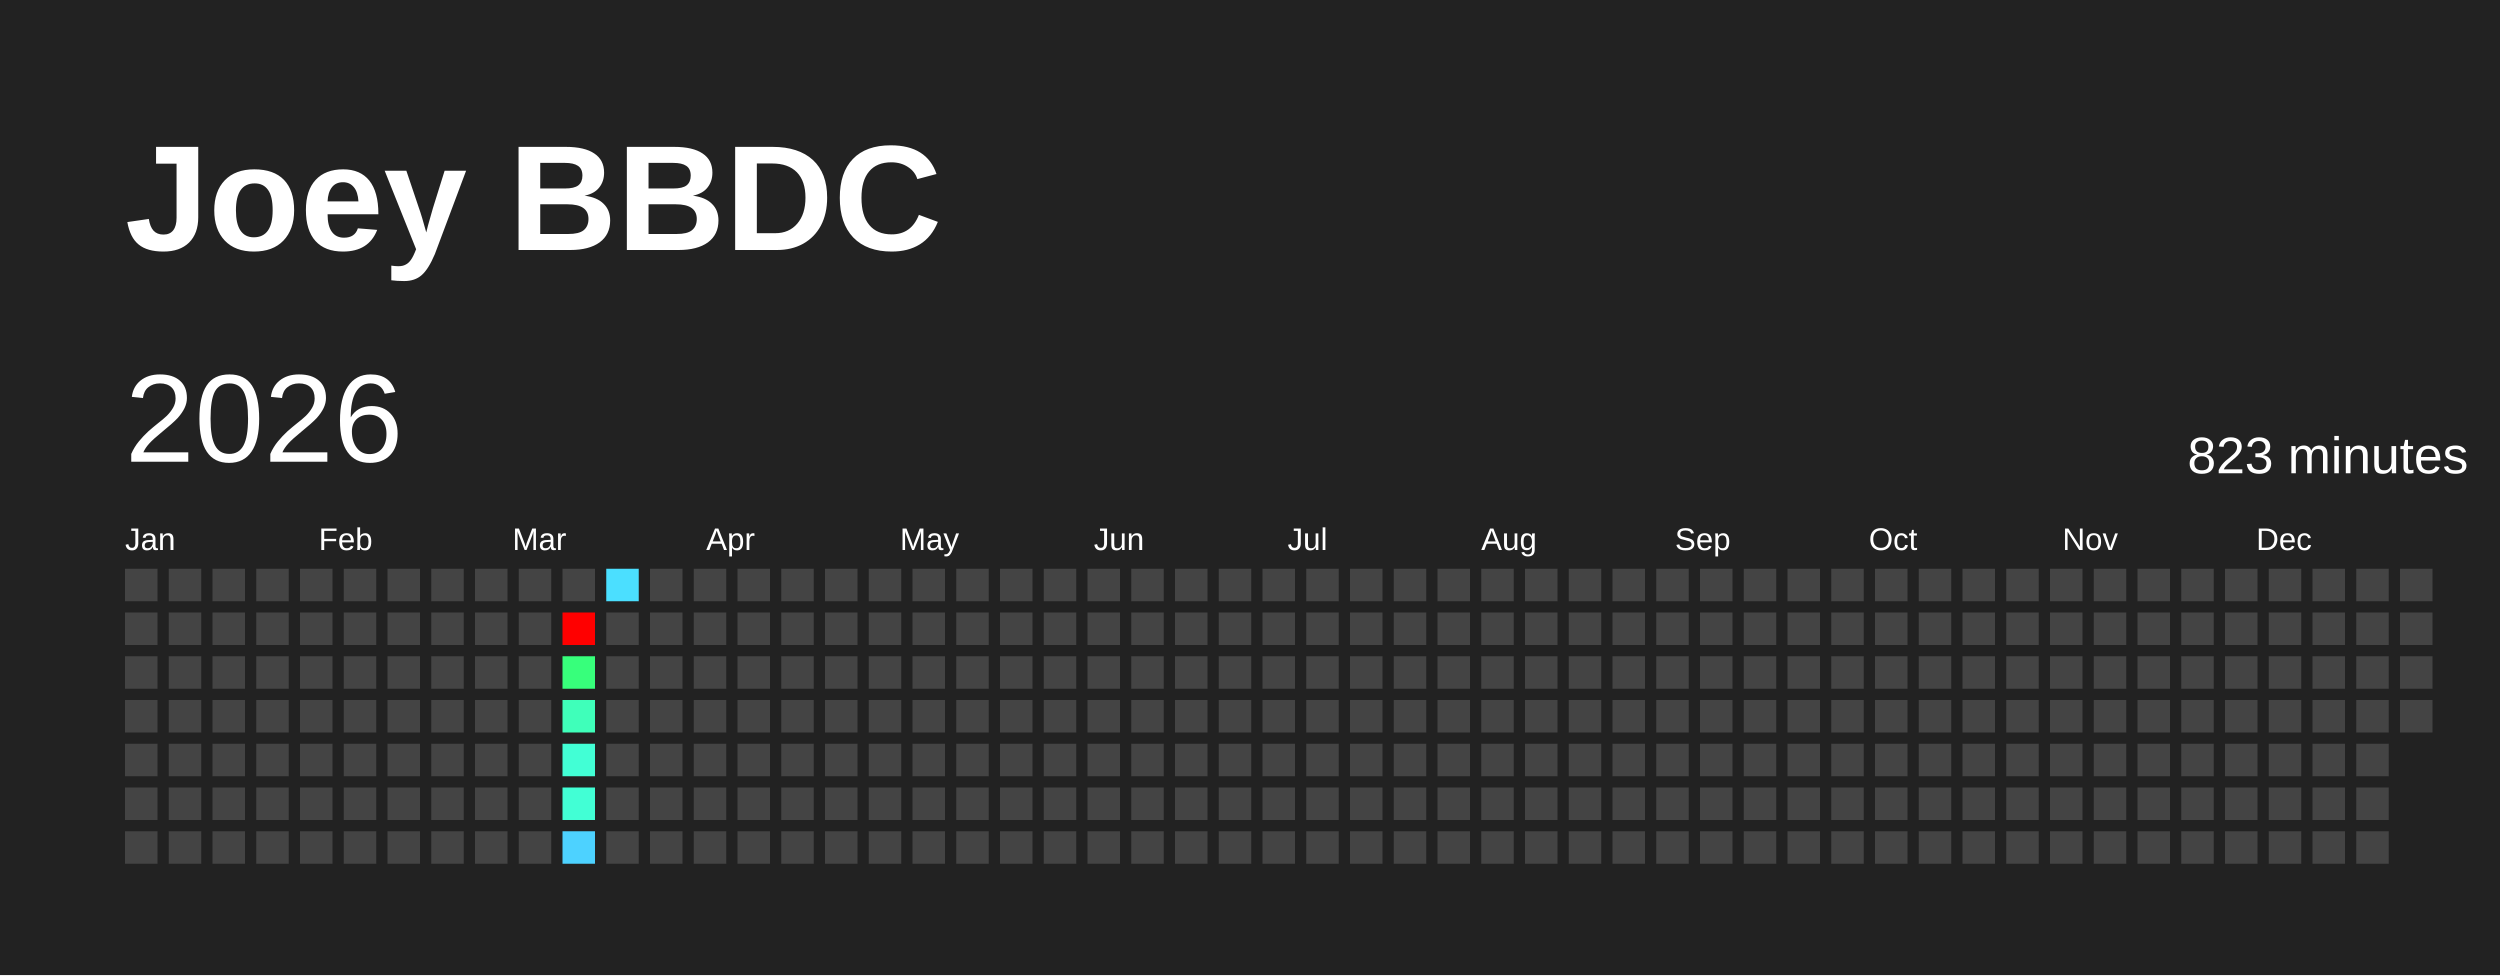
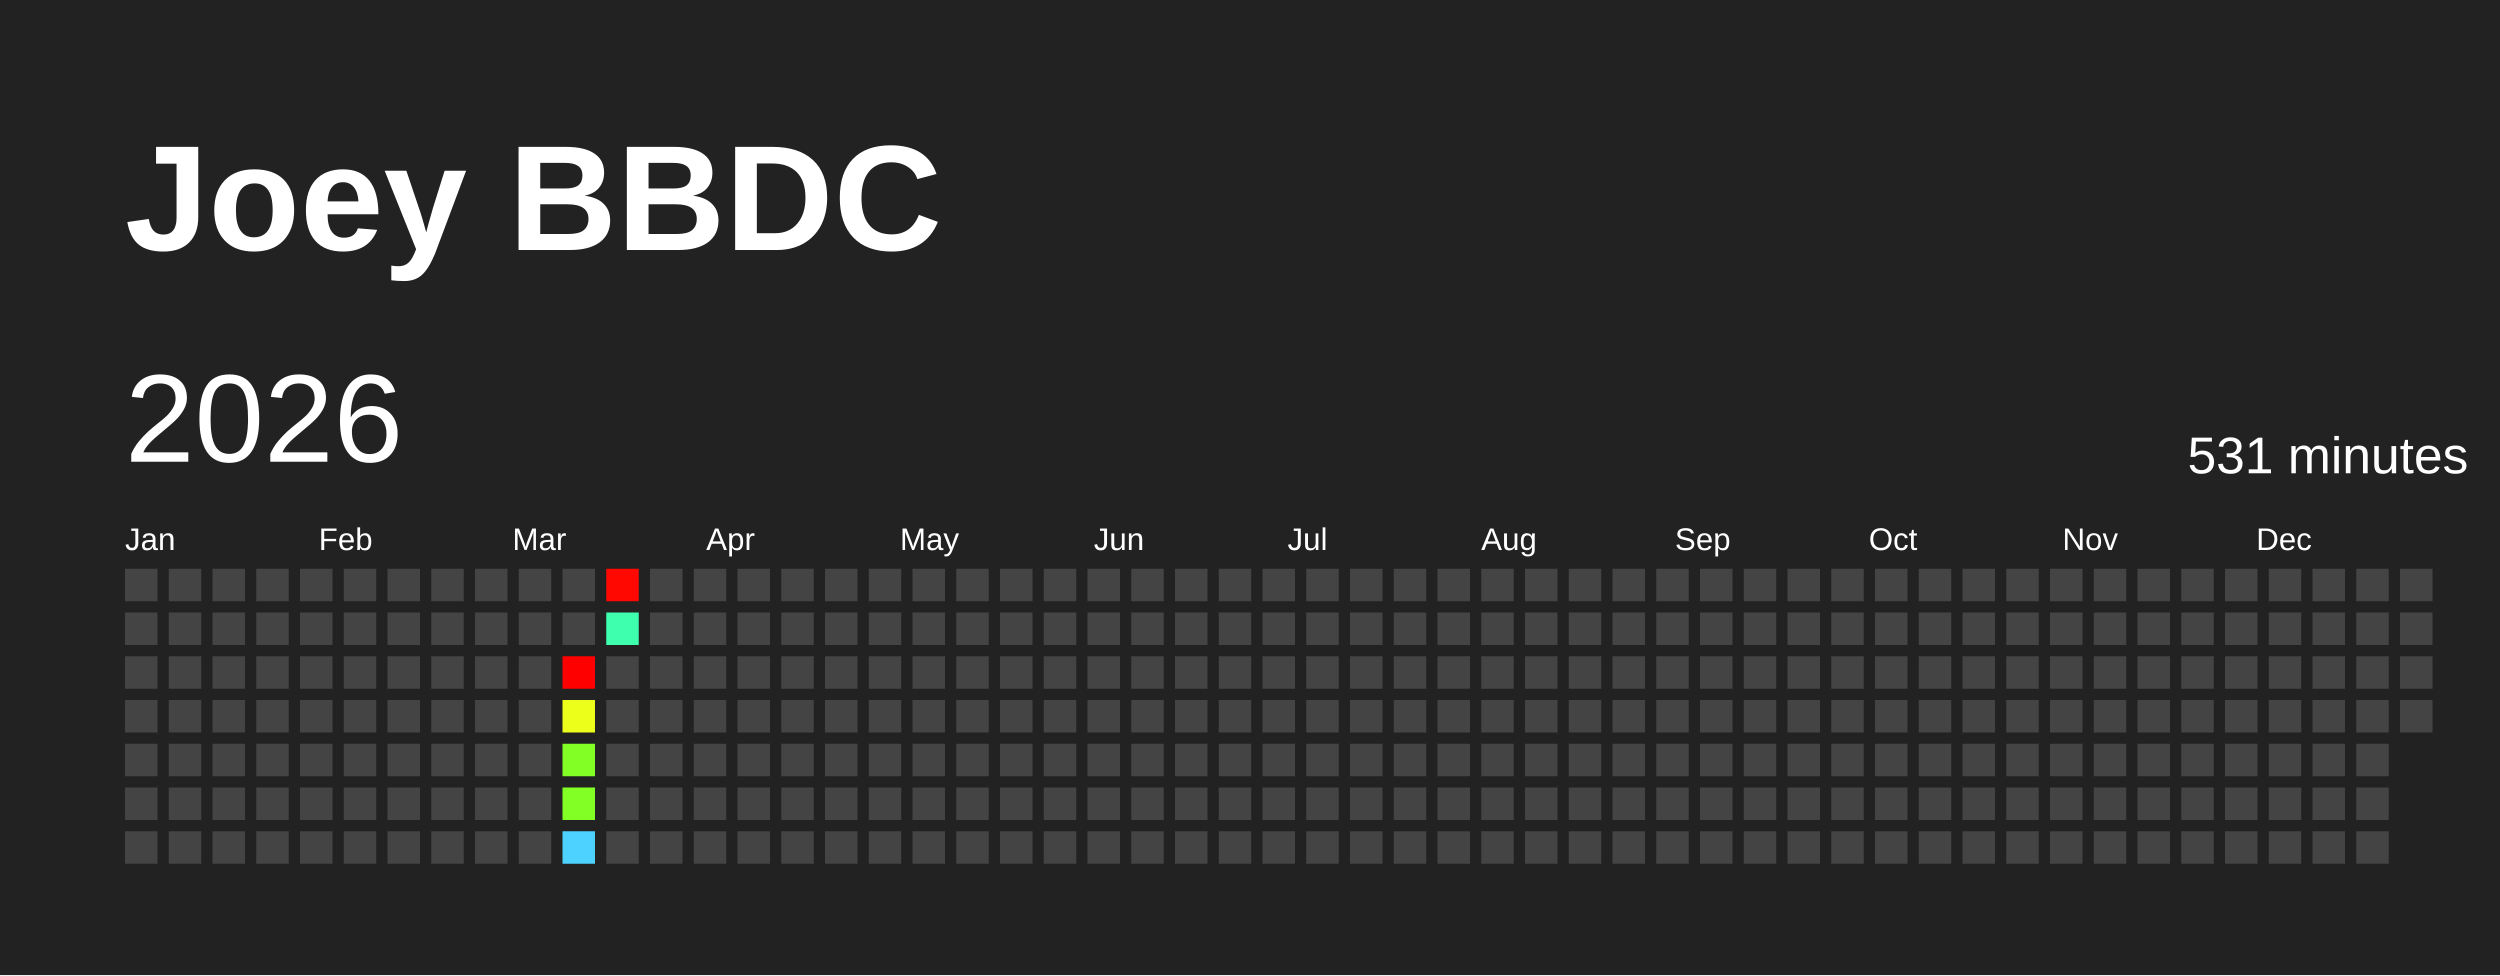
<svg xmlns="http://www.w3.org/2000/svg" baseProfile="full" height="78mm" version="1.1" viewBox="0,0,200,78" width="200mm">
  <defs />
  <rect fill="#222222" height="78" width="200" x="0" y="0" />
  <text fill="#FFFFFF" style="font-size:12px; font-family:Arial; font-weight:bold;" x="10" y="20">Joey BBDC</text>
  <text dominant-baseline="hanging" fill="#FFFFFF" style="font-size:10.0px; font-family:Arial;" x="10" y="30">2026</text>
-   <text dominant-baseline="hanging" fill="#FFFFFF" style="font-size:4.125px; font-family:Arial;" x="175" y="35">823 minutes</text>
+   <text dominant-baseline="hanging" fill="#FFFFFF" style="font-size:4.125px; font-family:Arial;" x="175" y="35">531 minutes</text>
  <text fill="#FFFFFF" style="font-size:2.5px; font-family:Arial" x="10.0" y="44">Jan</text>
  <text fill="#FFFFFF" style="font-size:2.5px; font-family:Arial" x="25.5" y="44">Feb</text>
  <text fill="#FFFFFF" style="font-size:2.5px; font-family:Arial" x="41.0" y="44">Mar</text>
  <text fill="#FFFFFF" style="font-size:2.5px; font-family:Arial" x="56.5" y="44">Apr</text>
  <text fill="#FFFFFF" style="font-size:2.5px; font-family:Arial" x="72.0" y="44">May</text>
  <text fill="#FFFFFF" style="font-size:2.5px; font-family:Arial" x="87.5" y="44">Jun</text>
  <text fill="#FFFFFF" style="font-size:2.5px; font-family:Arial" x="103.0" y="44">Jul</text>
  <text fill="#FFFFFF" style="font-size:2.5px; font-family:Arial" x="118.5" y="44">Aug</text>
  <text fill="#FFFFFF" style="font-size:2.5px; font-family:Arial" x="134.0" y="44">Sep</text>
  <text fill="#FFFFFF" style="font-size:2.5px; font-family:Arial" x="149.5" y="44">Oct</text>
  <text fill="#FFFFFF" style="font-size:2.5px; font-family:Arial" x="165.0" y="44">Nov</text>
  <text fill="#FFFFFF" style="font-size:2.5px; font-family:Arial" x="180.5" y="44">Dec</text>
  <rect fill="#444444" height="2.6" width="2.6" x="10.0" y="45.5" />
  <rect fill="#444444" height="2.6" width="2.6" x="10.0" y="49.0" />
  <rect fill="#444444" height="2.6" width="2.6" x="10.0" y="52.5" />
  <rect fill="#444444" height="2.6" width="2.6" x="10.0" y="56.0" />
  <rect fill="#444444" height="2.6" width="2.6" x="10.0" y="59.5" />
  <rect fill="#444444" height="2.6" width="2.6" x="10.0" y="63.0" />
  <rect fill="#444444" height="2.6" width="2.6" x="10.0" y="66.5" />
  <rect fill="#444444" height="2.6" width="2.6" x="13.5" y="45.5" />
  <rect fill="#444444" height="2.6" width="2.6" x="13.5" y="49.0" />
  <rect fill="#444444" height="2.6" width="2.6" x="13.5" y="52.5" />
  <rect fill="#444444" height="2.6" width="2.6" x="13.5" y="56.0" />
  <rect fill="#444444" height="2.6" width="2.6" x="13.5" y="59.5" />
  <rect fill="#444444" height="2.6" width="2.6" x="13.5" y="63.0" />
  <rect fill="#444444" height="2.6" width="2.6" x="13.5" y="66.5" />
  <rect fill="#444444" height="2.6" width="2.6" x="17.0" y="45.5" />
  <rect fill="#444444" height="2.6" width="2.6" x="17.0" y="49.0" />
  <rect fill="#444444" height="2.6" width="2.6" x="17.0" y="52.5" />
  <rect fill="#444444" height="2.6" width="2.6" x="17.0" y="56.0" />
  <rect fill="#444444" height="2.6" width="2.6" x="17.0" y="59.5" />
  <rect fill="#444444" height="2.6" width="2.6" x="17.0" y="63.0" />
  <rect fill="#444444" height="2.6" width="2.6" x="17.0" y="66.5" />
  <rect fill="#444444" height="2.6" width="2.6" x="20.5" y="45.5" />
  <rect fill="#444444" height="2.6" width="2.6" x="20.5" y="49.0" />
  <rect fill="#444444" height="2.6" width="2.6" x="20.5" y="52.5" />
  <rect fill="#444444" height="2.6" width="2.6" x="20.5" y="56.0" />
  <rect fill="#444444" height="2.6" width="2.6" x="20.5" y="59.5" />
  <rect fill="#444444" height="2.6" width="2.6" x="20.5" y="63.0" />
  <rect fill="#444444" height="2.6" width="2.6" x="20.5" y="66.5" />
  <rect fill="#444444" height="2.6" width="2.6" x="24.0" y="45.5" />
  <rect fill="#444444" height="2.6" width="2.6" x="24.0" y="49.0" />
  <rect fill="#444444" height="2.6" width="2.6" x="24.0" y="52.5" />
  <rect fill="#444444" height="2.6" width="2.6" x="24.0" y="56.0" />
  <rect fill="#444444" height="2.6" width="2.6" x="24.0" y="59.5" />
  <rect fill="#444444" height="2.6" width="2.6" x="24.0" y="63.0" />
  <rect fill="#444444" height="2.6" width="2.6" x="24.0" y="66.5" />
  <rect fill="#444444" height="2.6" width="2.6" x="27.5" y="45.5" />
  <rect fill="#444444" height="2.6" width="2.6" x="27.5" y="49.0" />
  <rect fill="#444444" height="2.6" width="2.6" x="27.5" y="52.5" />
  <rect fill="#444444" height="2.6" width="2.6" x="27.5" y="56.0" />
  <rect fill="#444444" height="2.6" width="2.6" x="27.5" y="59.5" />
  <rect fill="#444444" height="2.6" width="2.6" x="27.5" y="63.0" />
  <rect fill="#444444" height="2.6" width="2.6" x="27.5" y="66.5" />
  <rect fill="#444444" height="2.6" width="2.6" x="31.0" y="45.5" />
  <rect fill="#444444" height="2.6" width="2.6" x="31.0" y="49.0" />
  <rect fill="#444444" height="2.6" width="2.6" x="31.0" y="52.5" />
  <rect fill="#444444" height="2.6" width="2.6" x="31.0" y="56.0" />
  <rect fill="#444444" height="2.6" width="2.6" x="31.0" y="59.5" />
  <rect fill="#444444" height="2.6" width="2.6" x="31.0" y="63.0" />
  <rect fill="#444444" height="2.6" width="2.6" x="31.0" y="66.5" />
  <rect fill="#444444" height="2.6" width="2.6" x="34.5" y="45.5" />
  <rect fill="#444444" height="2.6" width="2.6" x="34.5" y="49.0" />
  <rect fill="#444444" height="2.6" width="2.6" x="34.5" y="52.5" />
  <rect fill="#444444" height="2.6" width="2.6" x="34.5" y="56.0" />
  <rect fill="#444444" height="2.6" width="2.6" x="34.5" y="59.5" />
  <rect fill="#444444" height="2.6" width="2.6" x="34.5" y="63.0" />
  <rect fill="#444444" height="2.6" width="2.6" x="34.5" y="66.5" />
  <rect fill="#444444" height="2.6" width="2.6" x="38.0" y="45.5" />
  <rect fill="#444444" height="2.6" width="2.6" x="38.0" y="49.0" />
  <rect fill="#444444" height="2.6" width="2.6" x="38.0" y="52.5" />
  <rect fill="#444444" height="2.6" width="2.6" x="38.0" y="56.0" />
  <rect fill="#444444" height="2.6" width="2.6" x="38.0" y="59.5" />
  <rect fill="#444444" height="2.6" width="2.6" x="38.0" y="63.0" />
  <rect fill="#444444" height="2.6" width="2.6" x="38.0" y="66.5" />
  <rect fill="#444444" height="2.6" width="2.6" x="41.5" y="45.5" />
  <rect fill="#444444" height="2.6" width="2.6" x="41.5" y="49.0" />
  <rect fill="#444444" height="2.6" width="2.6" x="41.5" y="52.5" />
  <rect fill="#444444" height="2.6" width="2.6" x="41.5" y="56.0" />
  <rect fill="#444444" height="2.6" width="2.6" x="41.5" y="59.5" />
  <rect fill="#444444" height="2.6" width="2.6" x="41.5" y="63.0" />
  <rect fill="#444444" height="2.6" width="2.6" x="41.5" y="66.5" />
  <rect fill="#444444" height="2.6" width="2.6" x="45.0" y="45.5" />
-   <rect fill="red" height="2.6" width="2.6" x="45.0" y="49.0" />
-   <rect fill="#37ff7b" height="2.6" width="2.6" x="45.0" y="52.5" />
-   <rect fill="#3fffba" height="2.6" width="2.6" x="45.0" y="56.0" />
-   <rect fill="#42ffd5" height="2.6" width="2.6" x="45.0" y="59.5" />
-   <rect fill="#42ffd5" height="2.6" width="2.6" x="45.0" y="63.0" />
+   <rect fill="#444444" height="2.6" width="2.6" x="45.0" y="49.0" />
+   <rect fill="red" height="2.6" width="2.6" x="45.0" y="52.5" />
+   <rect fill="#ecff1a" height="2.6" width="2.6" x="45.0" y="56.0" />
+   <rect fill="#82ff25" height="2.6" width="2.6" x="45.0" y="59.5" />
+   <rect fill="#82ff25" height="2.6" width="2.6" x="45.0" y="63.0" />
  <rect fill="#4dd2ff" height="2.6" width="2.6" x="45.0" y="66.5" />
-   <rect fill="#4bdfff" height="2.6" width="2.6" x="48.5" y="45.5" />
-   <rect fill="#444444" height="2.6" width="2.6" x="48.5" y="49.0" />
+   <rect fill="#ff0801" height="2.6" width="2.6" x="48.5" y="45.5" />
+   <rect fill="#3dffad" height="2.6" width="2.6" x="48.5" y="49.0" />
  <rect fill="#444444" height="2.6" width="2.6" x="48.5" y="52.5" />
  <rect fill="#444444" height="2.6" width="2.6" x="48.5" y="56.0" />
  <rect fill="#444444" height="2.6" width="2.6" x="48.5" y="59.5" />
  <rect fill="#444444" height="2.6" width="2.6" x="48.5" y="63.0" />
  <rect fill="#444444" height="2.6" width="2.6" x="48.5" y="66.5" />
  <rect fill="#444444" height="2.6" width="2.6" x="52.0" y="45.5" />
  <rect fill="#444444" height="2.6" width="2.6" x="52.0" y="49.0" />
  <rect fill="#444444" height="2.6" width="2.6" x="52.0" y="52.5" />
  <rect fill="#444444" height="2.6" width="2.6" x="52.0" y="56.0" />
  <rect fill="#444444" height="2.6" width="2.6" x="52.0" y="59.5" />
  <rect fill="#444444" height="2.6" width="2.6" x="52.0" y="63.0" />
  <rect fill="#444444" height="2.6" width="2.6" x="52.0" y="66.5" />
  <rect fill="#444444" height="2.6" width="2.6" x="55.5" y="45.5" />
  <rect fill="#444444" height="2.6" width="2.6" x="55.5" y="49.0" />
  <rect fill="#444444" height="2.6" width="2.6" x="55.5" y="52.5" />
  <rect fill="#444444" height="2.6" width="2.6" x="55.5" y="56.0" />
  <rect fill="#444444" height="2.6" width="2.6" x="55.5" y="59.5" />
  <rect fill="#444444" height="2.6" width="2.6" x="55.5" y="63.0" />
  <rect fill="#444444" height="2.6" width="2.6" x="55.5" y="66.5" />
  <rect fill="#444444" height="2.6" width="2.6" x="59.0" y="45.5" />
  <rect fill="#444444" height="2.6" width="2.6" x="59.0" y="49.0" />
  <rect fill="#444444" height="2.6" width="2.6" x="59.0" y="52.5" />
  <rect fill="#444444" height="2.6" width="2.6" x="59.0" y="56.0" />
  <rect fill="#444444" height="2.6" width="2.6" x="59.0" y="59.5" />
  <rect fill="#444444" height="2.6" width="2.6" x="59.0" y="63.0" />
  <rect fill="#444444" height="2.6" width="2.6" x="59.0" y="66.5" />
  <rect fill="#444444" height="2.6" width="2.6" x="62.5" y="45.5" />
  <rect fill="#444444" height="2.6" width="2.6" x="62.5" y="49.0" />
  <rect fill="#444444" height="2.6" width="2.6" x="62.5" y="52.5" />
  <rect fill="#444444" height="2.6" width="2.6" x="62.5" y="56.0" />
  <rect fill="#444444" height="2.6" width="2.6" x="62.5" y="59.5" />
  <rect fill="#444444" height="2.6" width="2.6" x="62.5" y="63.0" />
  <rect fill="#444444" height="2.6" width="2.6" x="62.5" y="66.5" />
  <rect fill="#444444" height="2.6" width="2.6" x="66.0" y="45.5" />
  <rect fill="#444444" height="2.6" width="2.6" x="66.0" y="49.0" />
  <rect fill="#444444" height="2.6" width="2.6" x="66.0" y="52.5" />
  <rect fill="#444444" height="2.6" width="2.6" x="66.0" y="56.0" />
  <rect fill="#444444" height="2.6" width="2.6" x="66.0" y="59.5" />
  <rect fill="#444444" height="2.6" width="2.6" x="66.0" y="63.0" />
  <rect fill="#444444" height="2.6" width="2.6" x="66.0" y="66.5" />
  <rect fill="#444444" height="2.6" width="2.6" x="69.5" y="45.5" />
  <rect fill="#444444" height="2.6" width="2.6" x="69.5" y="49.0" />
  <rect fill="#444444" height="2.6" width="2.6" x="69.5" y="52.5" />
  <rect fill="#444444" height="2.6" width="2.6" x="69.5" y="56.0" />
  <rect fill="#444444" height="2.6" width="2.6" x="69.5" y="59.5" />
  <rect fill="#444444" height="2.6" width="2.6" x="69.5" y="63.0" />
  <rect fill="#444444" height="2.6" width="2.6" x="69.5" y="66.5" />
  <rect fill="#444444" height="2.6" width="2.6" x="73.0" y="45.5" />
  <rect fill="#444444" height="2.6" width="2.6" x="73.0" y="49.0" />
  <rect fill="#444444" height="2.6" width="2.6" x="73.0" y="52.5" />
  <rect fill="#444444" height="2.6" width="2.6" x="73.0" y="56.0" />
  <rect fill="#444444" height="2.6" width="2.6" x="73.0" y="59.5" />
  <rect fill="#444444" height="2.6" width="2.6" x="73.0" y="63.0" />
  <rect fill="#444444" height="2.6" width="2.6" x="73.0" y="66.5" />
  <rect fill="#444444" height="2.6" width="2.6" x="76.5" y="45.5" />
  <rect fill="#444444" height="2.6" width="2.6" x="76.5" y="49.0" />
  <rect fill="#444444" height="2.6" width="2.6" x="76.5" y="52.5" />
  <rect fill="#444444" height="2.6" width="2.6" x="76.5" y="56.0" />
  <rect fill="#444444" height="2.6" width="2.6" x="76.5" y="59.5" />
  <rect fill="#444444" height="2.6" width="2.6" x="76.5" y="63.0" />
  <rect fill="#444444" height="2.6" width="2.6" x="76.5" y="66.5" />
  <rect fill="#444444" height="2.6" width="2.6" x="80.0" y="45.5" />
  <rect fill="#444444" height="2.6" width="2.6" x="80.0" y="49.0" />
  <rect fill="#444444" height="2.6" width="2.6" x="80.0" y="52.5" />
  <rect fill="#444444" height="2.6" width="2.6" x="80.0" y="56.0" />
  <rect fill="#444444" height="2.6" width="2.6" x="80.0" y="59.5" />
  <rect fill="#444444" height="2.6" width="2.6" x="80.0" y="63.0" />
  <rect fill="#444444" height="2.6" width="2.6" x="80.0" y="66.5" />
  <rect fill="#444444" height="2.6" width="2.6" x="83.5" y="45.5" />
  <rect fill="#444444" height="2.6" width="2.6" x="83.5" y="49.0" />
  <rect fill="#444444" height="2.6" width="2.6" x="83.5" y="52.5" />
  <rect fill="#444444" height="2.6" width="2.6" x="83.5" y="56.0" />
  <rect fill="#444444" height="2.6" width="2.6" x="83.5" y="59.5" />
  <rect fill="#444444" height="2.6" width="2.6" x="83.5" y="63.0" />
  <rect fill="#444444" height="2.6" width="2.6" x="83.5" y="66.5" />
  <rect fill="#444444" height="2.6" width="2.6" x="87.0" y="45.5" />
  <rect fill="#444444" height="2.6" width="2.6" x="87.0" y="49.0" />
  <rect fill="#444444" height="2.6" width="2.6" x="87.0" y="52.5" />
  <rect fill="#444444" height="2.6" width="2.6" x="87.0" y="56.0" />
  <rect fill="#444444" height="2.6" width="2.6" x="87.0" y="59.5" />
  <rect fill="#444444" height="2.6" width="2.6" x="87.0" y="63.0" />
  <rect fill="#444444" height="2.6" width="2.6" x="87.0" y="66.5" />
  <rect fill="#444444" height="2.6" width="2.6" x="90.5" y="45.5" />
  <rect fill="#444444" height="2.6" width="2.6" x="90.5" y="49.0" />
  <rect fill="#444444" height="2.6" width="2.6" x="90.5" y="52.5" />
  <rect fill="#444444" height="2.6" width="2.6" x="90.5" y="56.0" />
  <rect fill="#444444" height="2.6" width="2.6" x="90.5" y="59.5" />
  <rect fill="#444444" height="2.6" width="2.6" x="90.5" y="63.0" />
  <rect fill="#444444" height="2.6" width="2.6" x="90.5" y="66.5" />
  <rect fill="#444444" height="2.6" width="2.6" x="94.0" y="45.5" />
  <rect fill="#444444" height="2.6" width="2.6" x="94.0" y="49.0" />
  <rect fill="#444444" height="2.6" width="2.6" x="94.0" y="52.5" />
  <rect fill="#444444" height="2.6" width="2.6" x="94.0" y="56.0" />
  <rect fill="#444444" height="2.6" width="2.6" x="94.0" y="59.5" />
  <rect fill="#444444" height="2.6" width="2.6" x="94.0" y="63.0" />
  <rect fill="#444444" height="2.6" width="2.6" x="94.0" y="66.5" />
  <rect fill="#444444" height="2.6" width="2.6" x="97.5" y="45.5" />
  <rect fill="#444444" height="2.6" width="2.6" x="97.5" y="49.0" />
  <rect fill="#444444" height="2.6" width="2.6" x="97.5" y="52.5" />
  <rect fill="#444444" height="2.6" width="2.6" x="97.5" y="56.0" />
  <rect fill="#444444" height="2.6" width="2.6" x="97.5" y="59.5" />
  <rect fill="#444444" height="2.6" width="2.6" x="97.5" y="63.0" />
  <rect fill="#444444" height="2.6" width="2.6" x="97.5" y="66.5" />
  <rect fill="#444444" height="2.6" width="2.6" x="101.0" y="45.5" />
  <rect fill="#444444" height="2.6" width="2.6" x="101.0" y="49.0" />
  <rect fill="#444444" height="2.6" width="2.6" x="101.0" y="52.5" />
  <rect fill="#444444" height="2.6" width="2.6" x="101.0" y="56.0" />
  <rect fill="#444444" height="2.6" width="2.6" x="101.0" y="59.5" />
  <rect fill="#444444" height="2.6" width="2.6" x="101.0" y="63.0" />
  <rect fill="#444444" height="2.6" width="2.6" x="101.0" y="66.5" />
  <rect fill="#444444" height="2.6" width="2.6" x="104.5" y="45.5" />
  <rect fill="#444444" height="2.6" width="2.6" x="104.5" y="49.0" />
  <rect fill="#444444" height="2.6" width="2.6" x="104.5" y="52.5" />
  <rect fill="#444444" height="2.6" width="2.6" x="104.5" y="56.0" />
  <rect fill="#444444" height="2.6" width="2.6" x="104.5" y="59.5" />
  <rect fill="#444444" height="2.6" width="2.6" x="104.5" y="63.0" />
  <rect fill="#444444" height="2.6" width="2.6" x="104.5" y="66.5" />
  <rect fill="#444444" height="2.6" width="2.6" x="108.0" y="45.5" />
  <rect fill="#444444" height="2.6" width="2.6" x="108.0" y="49.0" />
  <rect fill="#444444" height="2.6" width="2.6" x="108.0" y="52.5" />
  <rect fill="#444444" height="2.6" width="2.6" x="108.0" y="56.0" />
  <rect fill="#444444" height="2.6" width="2.6" x="108.0" y="59.5" />
  <rect fill="#444444" height="2.6" width="2.6" x="108.0" y="63.0" />
  <rect fill="#444444" height="2.6" width="2.6" x="108.0" y="66.5" />
  <rect fill="#444444" height="2.6" width="2.6" x="111.5" y="45.5" />
  <rect fill="#444444" height="2.6" width="2.6" x="111.5" y="49.0" />
  <rect fill="#444444" height="2.6" width="2.6" x="111.5" y="52.5" />
  <rect fill="#444444" height="2.6" width="2.6" x="111.5" y="56.0" />
  <rect fill="#444444" height="2.6" width="2.6" x="111.5" y="59.5" />
  <rect fill="#444444" height="2.6" width="2.6" x="111.5" y="63.0" />
  <rect fill="#444444" height="2.6" width="2.6" x="111.5" y="66.5" />
  <rect fill="#444444" height="2.6" width="2.6" x="115.0" y="45.5" />
  <rect fill="#444444" height="2.6" width="2.6" x="115.0" y="49.0" />
  <rect fill="#444444" height="2.6" width="2.6" x="115.0" y="52.5" />
  <rect fill="#444444" height="2.6" width="2.6" x="115.0" y="56.0" />
  <rect fill="#444444" height="2.6" width="2.6" x="115.0" y="59.5" />
  <rect fill="#444444" height="2.6" width="2.6" x="115.0" y="63.0" />
  <rect fill="#444444" height="2.6" width="2.6" x="115.0" y="66.5" />
  <rect fill="#444444" height="2.6" width="2.6" x="118.5" y="45.5" />
  <rect fill="#444444" height="2.6" width="2.6" x="118.5" y="49.0" />
  <rect fill="#444444" height="2.6" width="2.6" x="118.5" y="52.5" />
  <rect fill="#444444" height="2.6" width="2.6" x="118.5" y="56.0" />
  <rect fill="#444444" height="2.6" width="2.6" x="118.5" y="59.5" />
  <rect fill="#444444" height="2.6" width="2.6" x="118.5" y="63.0" />
  <rect fill="#444444" height="2.6" width="2.6" x="118.5" y="66.5" />
  <rect fill="#444444" height="2.6" width="2.6" x="122.0" y="45.5" />
  <rect fill="#444444" height="2.6" width="2.6" x="122.0" y="49.0" />
  <rect fill="#444444" height="2.6" width="2.6" x="122.0" y="52.5" />
  <rect fill="#444444" height="2.6" width="2.6" x="122.0" y="56.0" />
  <rect fill="#444444" height="2.6" width="2.6" x="122.0" y="59.5" />
  <rect fill="#444444" height="2.6" width="2.6" x="122.0" y="63.0" />
  <rect fill="#444444" height="2.6" width="2.6" x="122.0" y="66.5" />
  <rect fill="#444444" height="2.6" width="2.6" x="125.5" y="45.5" />
  <rect fill="#444444" height="2.6" width="2.6" x="125.5" y="49.0" />
  <rect fill="#444444" height="2.6" width="2.6" x="125.5" y="52.5" />
  <rect fill="#444444" height="2.6" width="2.6" x="125.5" y="56.0" />
  <rect fill="#444444" height="2.6" width="2.6" x="125.5" y="59.5" />
  <rect fill="#444444" height="2.6" width="2.6" x="125.5" y="63.0" />
  <rect fill="#444444" height="2.6" width="2.6" x="125.5" y="66.5" />
  <rect fill="#444444" height="2.6" width="2.6" x="129.0" y="45.5" />
  <rect fill="#444444" height="2.6" width="2.6" x="129.0" y="49.0" />
  <rect fill="#444444" height="2.6" width="2.6" x="129.0" y="52.5" />
  <rect fill="#444444" height="2.6" width="2.6" x="129.0" y="56.0" />
  <rect fill="#444444" height="2.6" width="2.6" x="129.0" y="59.5" />
  <rect fill="#444444" height="2.6" width="2.6" x="129.0" y="63.0" />
  <rect fill="#444444" height="2.6" width="2.6" x="129.0" y="66.5" />
  <rect fill="#444444" height="2.6" width="2.6" x="132.5" y="45.5" />
  <rect fill="#444444" height="2.6" width="2.6" x="132.5" y="49.0" />
  <rect fill="#444444" height="2.6" width="2.6" x="132.5" y="52.5" />
  <rect fill="#444444" height="2.6" width="2.6" x="132.5" y="56.0" />
  <rect fill="#444444" height="2.6" width="2.6" x="132.5" y="59.5" />
  <rect fill="#444444" height="2.6" width="2.6" x="132.5" y="63.0" />
  <rect fill="#444444" height="2.6" width="2.6" x="132.5" y="66.5" />
  <rect fill="#444444" height="2.6" width="2.6" x="136.0" y="45.5" />
  <rect fill="#444444" height="2.6" width="2.6" x="136.0" y="49.0" />
  <rect fill="#444444" height="2.6" width="2.6" x="136.0" y="52.5" />
  <rect fill="#444444" height="2.6" width="2.6" x="136.0" y="56.0" />
  <rect fill="#444444" height="2.6" width="2.6" x="136.0" y="59.5" />
  <rect fill="#444444" height="2.6" width="2.6" x="136.0" y="63.0" />
  <rect fill="#444444" height="2.6" width="2.6" x="136.0" y="66.5" />
  <rect fill="#444444" height="2.6" width="2.6" x="139.5" y="45.5" />
  <rect fill="#444444" height="2.6" width="2.6" x="139.5" y="49.0" />
  <rect fill="#444444" height="2.6" width="2.6" x="139.5" y="52.5" />
  <rect fill="#444444" height="2.6" width="2.6" x="139.5" y="56.0" />
  <rect fill="#444444" height="2.6" width="2.6" x="139.5" y="59.5" />
  <rect fill="#444444" height="2.6" width="2.6" x="139.5" y="63.0" />
  <rect fill="#444444" height="2.6" width="2.6" x="139.5" y="66.5" />
  <rect fill="#444444" height="2.6" width="2.6" x="143.0" y="45.5" />
  <rect fill="#444444" height="2.6" width="2.6" x="143.0" y="49.0" />
  <rect fill="#444444" height="2.6" width="2.6" x="143.0" y="52.5" />
  <rect fill="#444444" height="2.6" width="2.6" x="143.0" y="56.0" />
  <rect fill="#444444" height="2.6" width="2.6" x="143.0" y="59.5" />
  <rect fill="#444444" height="2.6" width="2.6" x="143.0" y="63.0" />
  <rect fill="#444444" height="2.6" width="2.6" x="143.0" y="66.5" />
  <rect fill="#444444" height="2.6" width="2.6" x="146.5" y="45.5" />
  <rect fill="#444444" height="2.6" width="2.6" x="146.5" y="49.0" />
  <rect fill="#444444" height="2.6" width="2.6" x="146.5" y="52.5" />
  <rect fill="#444444" height="2.6" width="2.6" x="146.5" y="56.0" />
  <rect fill="#444444" height="2.6" width="2.6" x="146.5" y="59.5" />
  <rect fill="#444444" height="2.6" width="2.6" x="146.5" y="63.0" />
  <rect fill="#444444" height="2.6" width="2.6" x="146.5" y="66.5" />
  <rect fill="#444444" height="2.6" width="2.6" x="150.0" y="45.5" />
  <rect fill="#444444" height="2.6" width="2.6" x="150.0" y="49.0" />
  <rect fill="#444444" height="2.6" width="2.6" x="150.0" y="52.5" />
  <rect fill="#444444" height="2.6" width="2.6" x="150.0" y="56.0" />
  <rect fill="#444444" height="2.6" width="2.6" x="150.0" y="59.5" />
  <rect fill="#444444" height="2.6" width="2.6" x="150.0" y="63.0" />
  <rect fill="#444444" height="2.6" width="2.6" x="150.0" y="66.5" />
  <rect fill="#444444" height="2.6" width="2.6" x="153.5" y="45.5" />
  <rect fill="#444444" height="2.6" width="2.6" x="153.5" y="49.0" />
  <rect fill="#444444" height="2.6" width="2.6" x="153.5" y="52.5" />
  <rect fill="#444444" height="2.6" width="2.6" x="153.5" y="56.0" />
  <rect fill="#444444" height="2.6" width="2.6" x="153.5" y="59.5" />
  <rect fill="#444444" height="2.6" width="2.6" x="153.5" y="63.0" />
  <rect fill="#444444" height="2.6" width="2.6" x="153.5" y="66.5" />
  <rect fill="#444444" height="2.6" width="2.6" x="157.0" y="45.5" />
  <rect fill="#444444" height="2.6" width="2.6" x="157.0" y="49.0" />
  <rect fill="#444444" height="2.6" width="2.6" x="157.0" y="52.5" />
  <rect fill="#444444" height="2.6" width="2.6" x="157.0" y="56.0" />
  <rect fill="#444444" height="2.6" width="2.6" x="157.0" y="59.5" />
  <rect fill="#444444" height="2.6" width="2.6" x="157.0" y="63.0" />
  <rect fill="#444444" height="2.6" width="2.6" x="157.0" y="66.5" />
  <rect fill="#444444" height="2.6" width="2.6" x="160.5" y="45.5" />
  <rect fill="#444444" height="2.6" width="2.6" x="160.5" y="49.0" />
  <rect fill="#444444" height="2.6" width="2.6" x="160.5" y="52.5" />
  <rect fill="#444444" height="2.6" width="2.6" x="160.5" y="56.0" />
  <rect fill="#444444" height="2.6" width="2.6" x="160.5" y="59.5" />
  <rect fill="#444444" height="2.6" width="2.6" x="160.5" y="63.0" />
  <rect fill="#444444" height="2.6" width="2.6" x="160.5" y="66.5" />
  <rect fill="#444444" height="2.6" width="2.6" x="164.0" y="45.5" />
  <rect fill="#444444" height="2.6" width="2.6" x="164.0" y="49.0" />
  <rect fill="#444444" height="2.6" width="2.6" x="164.0" y="52.5" />
  <rect fill="#444444" height="2.6" width="2.6" x="164.0" y="56.0" />
  <rect fill="#444444" height="2.6" width="2.6" x="164.0" y="59.5" />
  <rect fill="#444444" height="2.6" width="2.6" x="164.0" y="63.0" />
  <rect fill="#444444" height="2.6" width="2.6" x="164.0" y="66.5" />
  <rect fill="#444444" height="2.6" width="2.6" x="167.5" y="45.5" />
  <rect fill="#444444" height="2.6" width="2.6" x="167.5" y="49.0" />
  <rect fill="#444444" height="2.6" width="2.6" x="167.5" y="52.5" />
  <rect fill="#444444" height="2.6" width="2.6" x="167.5" y="56.0" />
  <rect fill="#444444" height="2.6" width="2.6" x="167.5" y="59.5" />
  <rect fill="#444444" height="2.6" width="2.6" x="167.5" y="63.0" />
  <rect fill="#444444" height="2.6" width="2.6" x="167.5" y="66.5" />
  <rect fill="#444444" height="2.6" width="2.6" x="171.0" y="45.5" />
  <rect fill="#444444" height="2.6" width="2.6" x="171.0" y="49.0" />
  <rect fill="#444444" height="2.6" width="2.6" x="171.0" y="52.5" />
  <rect fill="#444444" height="2.6" width="2.6" x="171.0" y="56.0" />
  <rect fill="#444444" height="2.6" width="2.6" x="171.0" y="59.5" />
  <rect fill="#444444" height="2.6" width="2.6" x="171.0" y="63.0" />
  <rect fill="#444444" height="2.6" width="2.6" x="171.0" y="66.5" />
  <rect fill="#444444" height="2.6" width="2.6" x="174.5" y="45.5" />
  <rect fill="#444444" height="2.6" width="2.6" x="174.5" y="49.0" />
  <rect fill="#444444" height="2.6" width="2.6" x="174.5" y="52.5" />
  <rect fill="#444444" height="2.6" width="2.6" x="174.5" y="56.0" />
  <rect fill="#444444" height="2.6" width="2.6" x="174.5" y="59.5" />
  <rect fill="#444444" height="2.6" width="2.6" x="174.5" y="63.0" />
  <rect fill="#444444" height="2.6" width="2.6" x="174.5" y="66.5" />
  <rect fill="#444444" height="2.6" width="2.6" x="178.0" y="45.5" />
  <rect fill="#444444" height="2.6" width="2.6" x="178.0" y="49.0" />
  <rect fill="#444444" height="2.6" width="2.6" x="178.0" y="52.5" />
  <rect fill="#444444" height="2.6" width="2.6" x="178.0" y="56.0" />
  <rect fill="#444444" height="2.6" width="2.6" x="178.0" y="59.5" />
  <rect fill="#444444" height="2.6" width="2.6" x="178.0" y="63.0" />
  <rect fill="#444444" height="2.6" width="2.6" x="178.0" y="66.5" />
  <rect fill="#444444" height="2.6" width="2.6" x="181.5" y="45.5" />
  <rect fill="#444444" height="2.6" width="2.6" x="181.5" y="49.0" />
  <rect fill="#444444" height="2.6" width="2.6" x="181.5" y="52.5" />
  <rect fill="#444444" height="2.6" width="2.6" x="181.5" y="56.0" />
  <rect fill="#444444" height="2.6" width="2.6" x="181.5" y="59.5" />
  <rect fill="#444444" height="2.6" width="2.6" x="181.5" y="63.0" />
  <rect fill="#444444" height="2.6" width="2.6" x="181.5" y="66.5" />
  <rect fill="#444444" height="2.6" width="2.6" x="185.0" y="45.5" />
  <rect fill="#444444" height="2.6" width="2.6" x="185.0" y="49.0" />
  <rect fill="#444444" height="2.6" width="2.6" x="185.0" y="52.5" />
  <rect fill="#444444" height="2.6" width="2.6" x="185.0" y="56.0" />
  <rect fill="#444444" height="2.6" width="2.6" x="185.0" y="59.5" />
  <rect fill="#444444" height="2.6" width="2.6" x="185.0" y="63.0" />
  <rect fill="#444444" height="2.6" width="2.6" x="185.0" y="66.5" />
  <rect fill="#444444" height="2.6" width="2.6" x="188.5" y="45.5" />
  <rect fill="#444444" height="2.6" width="2.6" x="188.5" y="49.0" />
  <rect fill="#444444" height="2.6" width="2.6" x="188.5" y="52.5" />
  <rect fill="#444444" height="2.6" width="2.6" x="188.5" y="56.0" />
  <rect fill="#444444" height="2.6" width="2.6" x="188.5" y="59.5" />
  <rect fill="#444444" height="2.6" width="2.6" x="188.5" y="63.0" />
  <rect fill="#444444" height="2.6" width="2.6" x="188.5" y="66.5" />
  <rect fill="#444444" height="2.6" width="2.6" x="192.0" y="45.5" />
  <rect fill="#444444" height="2.6" width="2.6" x="192.0" y="49.0" />
  <rect fill="#444444" height="2.6" width="2.6" x="192.0" y="52.5" />
  <rect fill="#444444" height="2.6" width="2.6" x="192.0" y="56.0" />
</svg>
